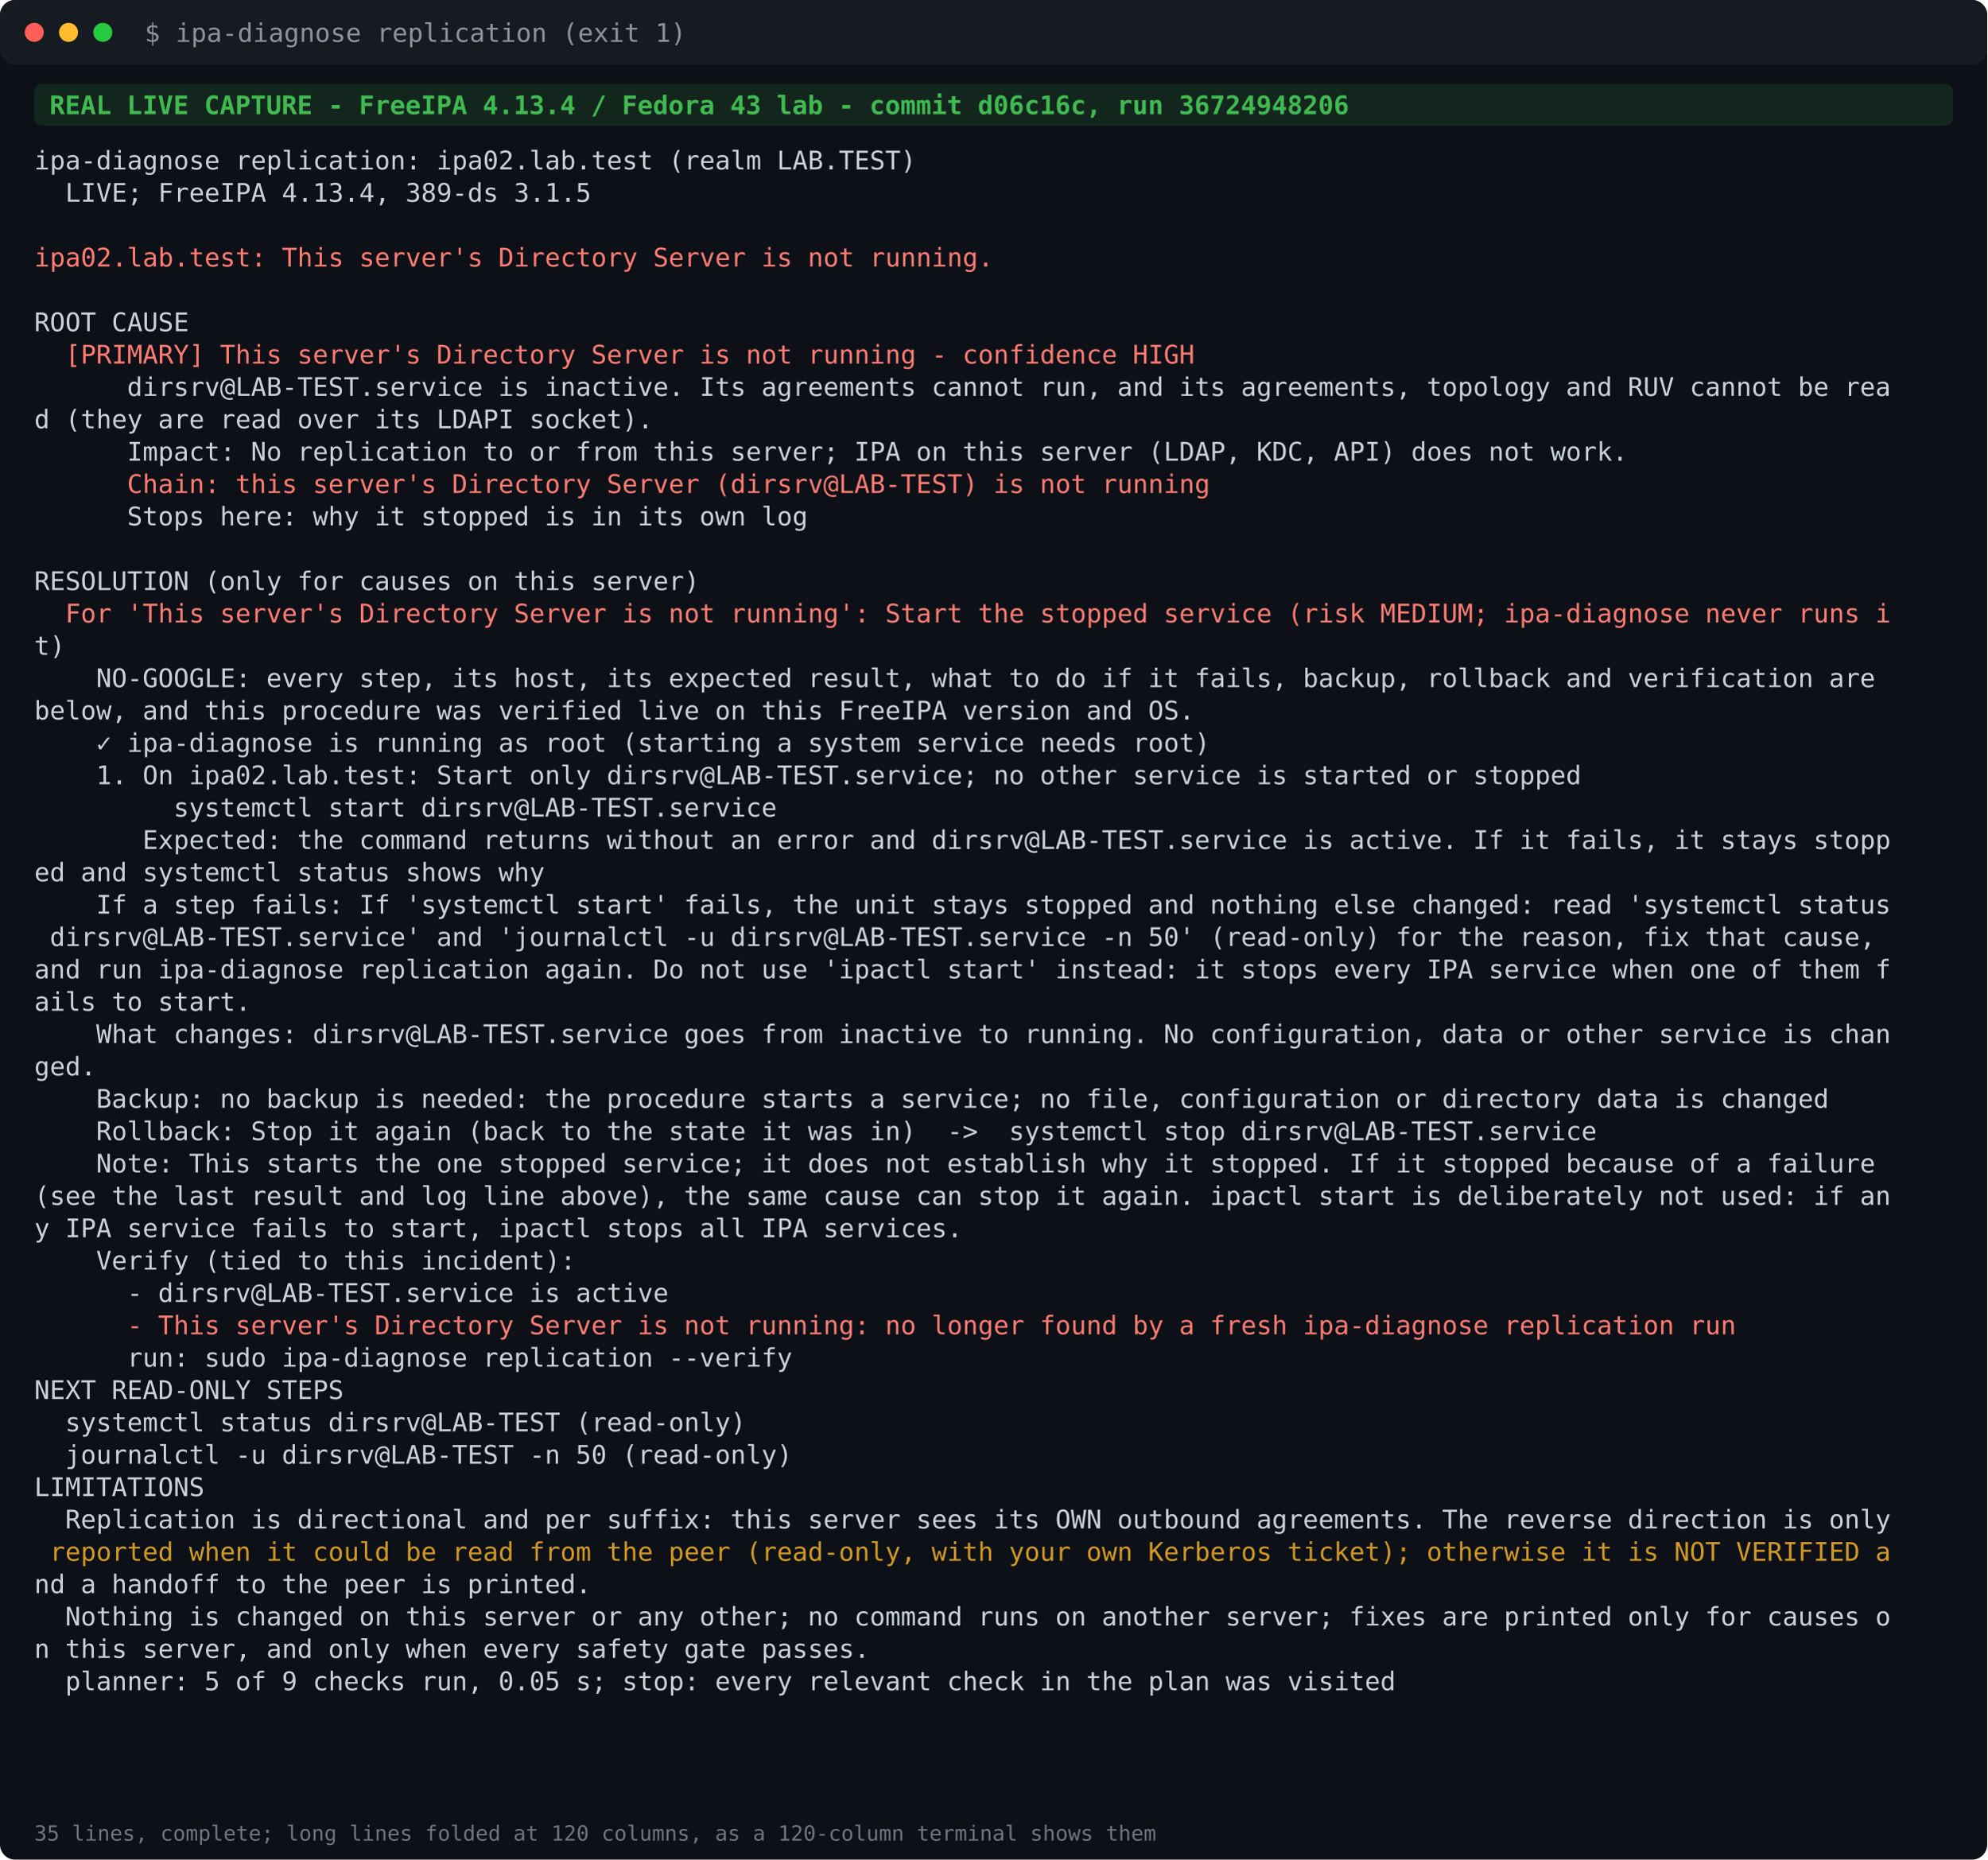
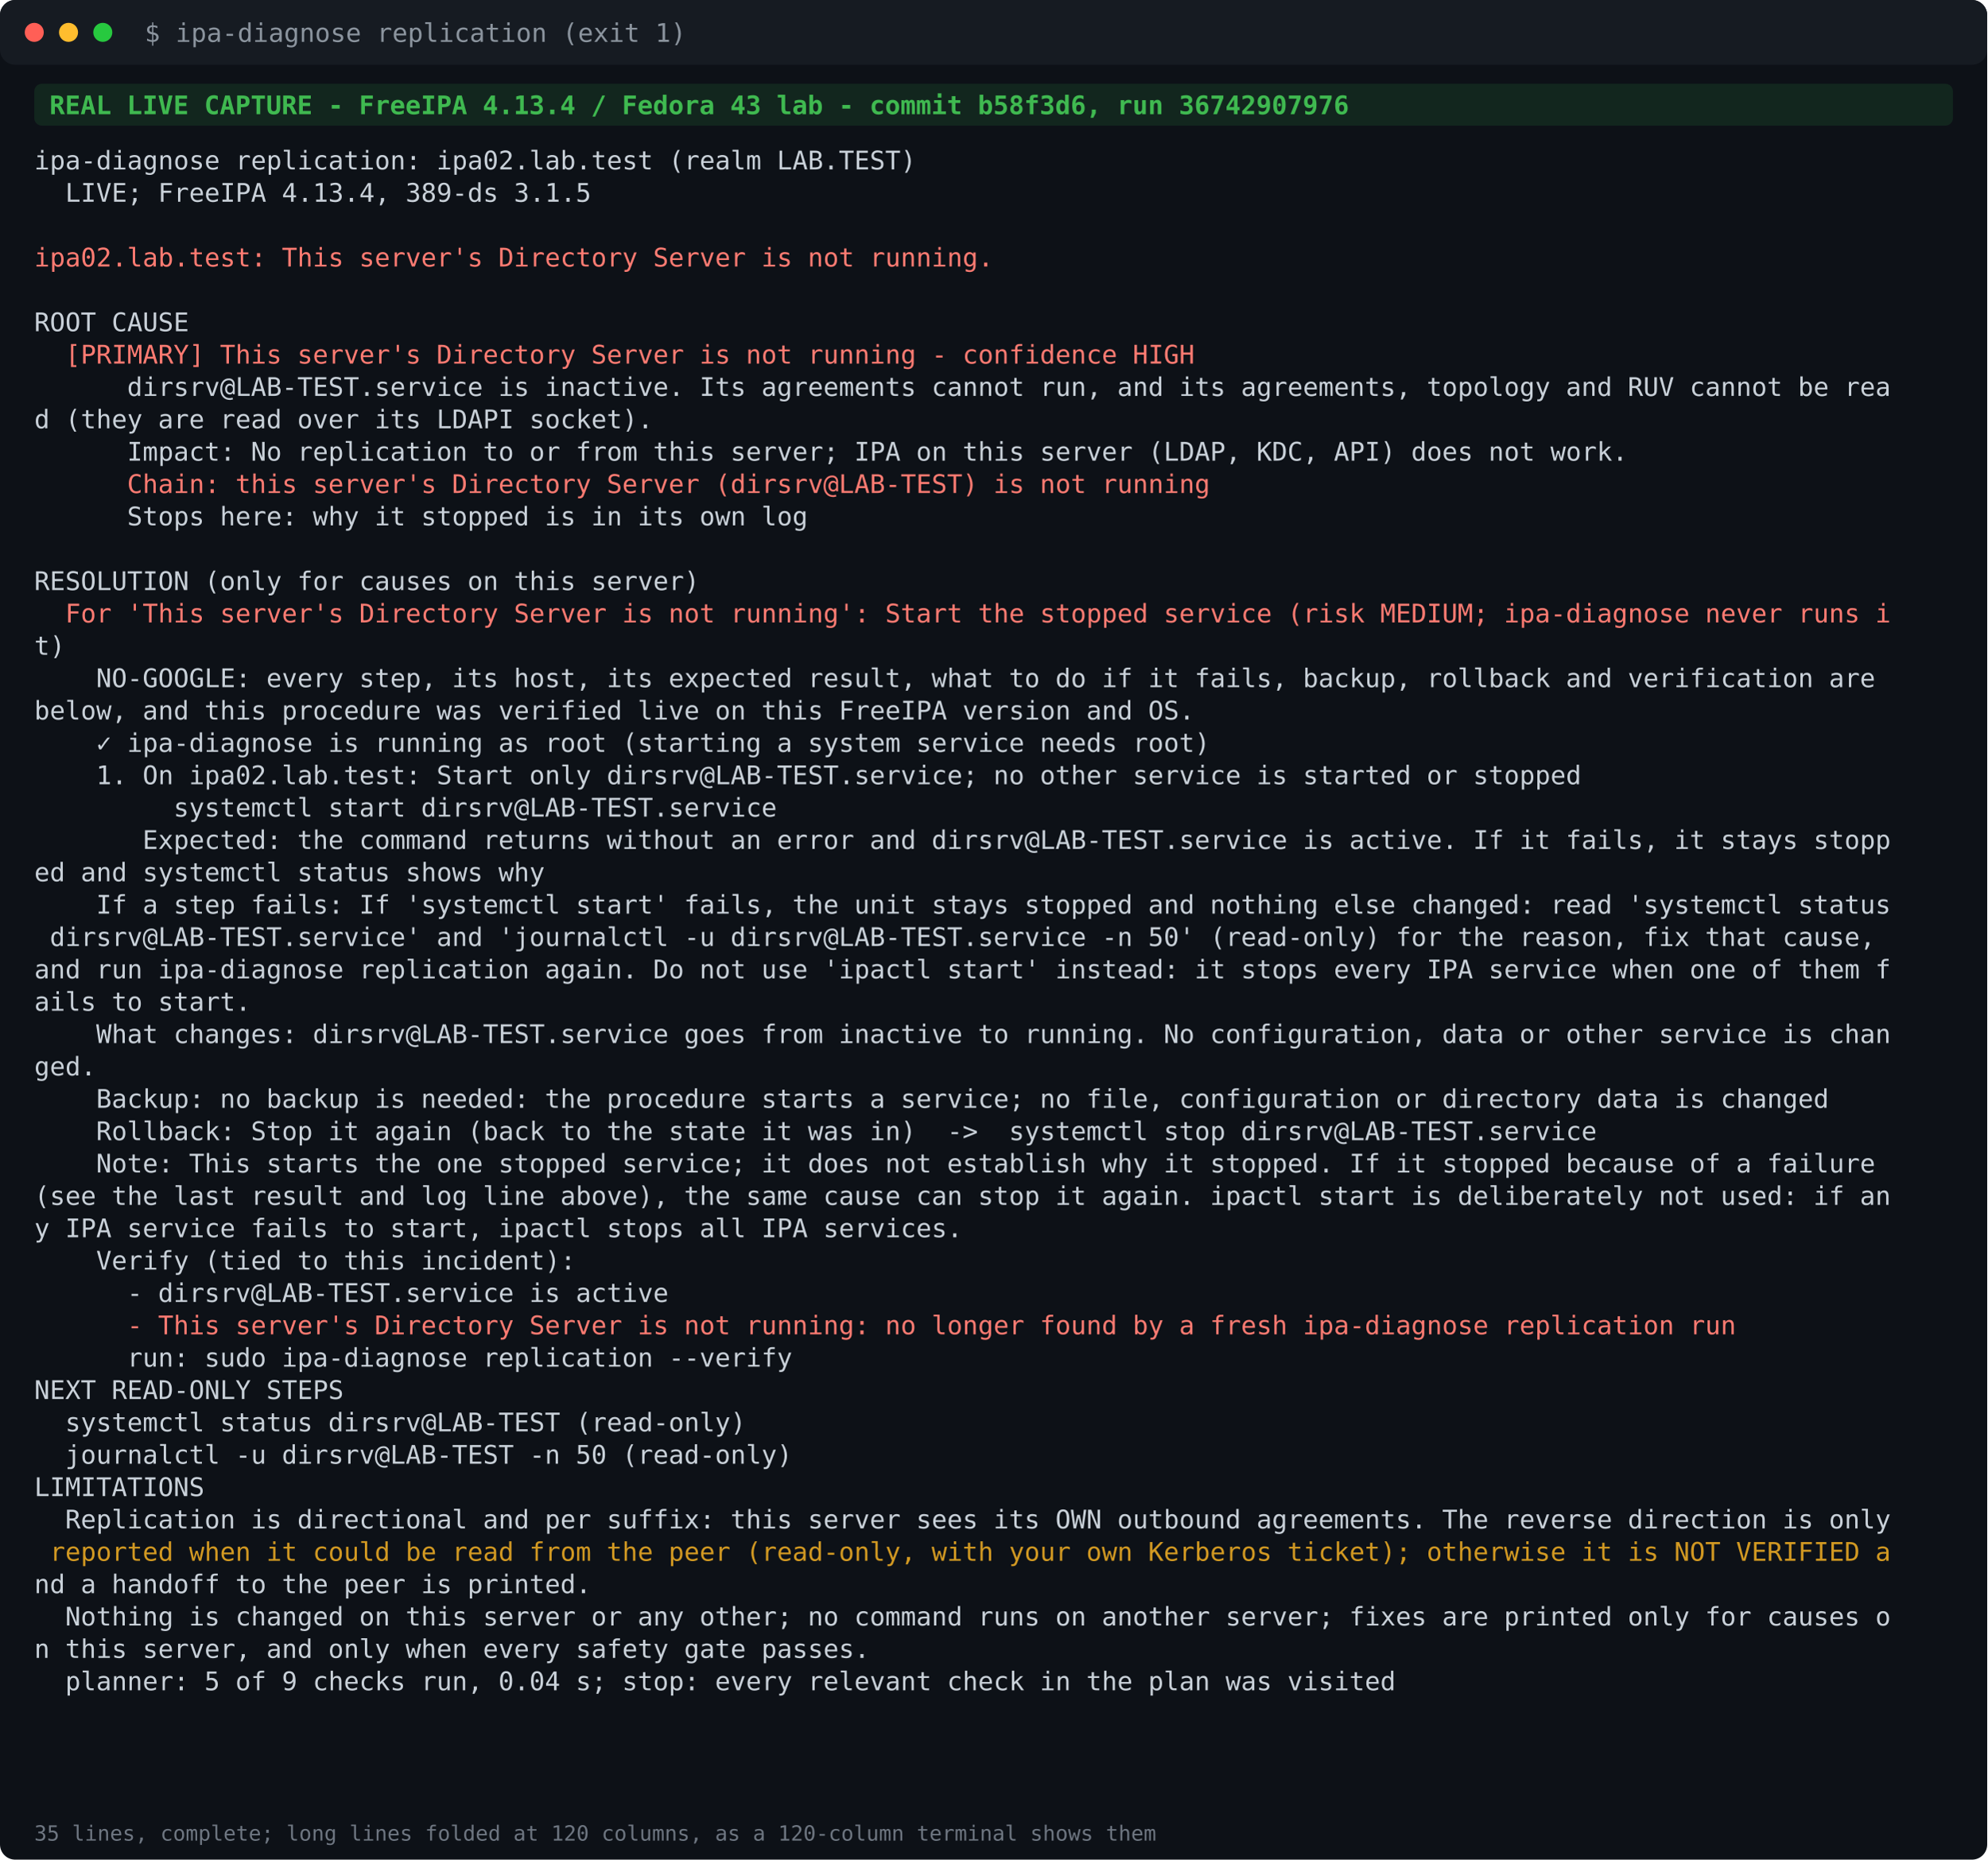
<svg xmlns="http://www.w3.org/2000/svg" width="1044" height="977" viewBox="0 0 1044 977" font-family="Consolas, Menlo, 'DejaVu Sans Mono', monospace" font-size="13.5">
  <rect width="1044" height="977" rx="8" fill="#0d1117" />
  <rect width="1044" height="34" rx="8" fill="#161b22" />
  <circle cx="18" cy="17" r="5" fill="#ff5f56" />
  <circle cx="36" cy="17" r="5" fill="#ffbd2e" />
  <circle cx="54" cy="17" r="5" fill="#27c93f" />
  <text x="76" y="22" fill="#8b949e">$ ipa-diagnose replication   (exit 1)</text>
  <rect x="18" y="44" width="1008" height="22" rx="4" fill="#12261e" />
-   <text x="26" y="60" fill="#3fb950" font-weight="bold">REAL LIVE CAPTURE - FreeIPA 4.13.4 / Fedora 43 lab - commit d06c16c, run 36724948206</text>
+   <text x="26" y="60" fill="#3fb950" font-weight="bold">REAL LIVE CAPTURE - FreeIPA 4.13.4 / Fedora 43 lab - commit b58f3d6, run 36742907976</text>
  <text x="18" y="89" fill="#c9d1d9" xml:space="preserve">ipa-diagnose replication: ipa02.lab.test (realm LAB.TEST)</text>
  <text x="18" y="106" fill="#c9d1d9" xml:space="preserve">  LIVE; FreeIPA 4.13.4, 389-ds 3.1.5</text>
  <text x="18" y="123" fill="#c9d1d9" xml:space="preserve" />
  <text x="18" y="140" fill="#ff7b72" xml:space="preserve">ipa02.lab.test: This server's Directory Server is not running.</text>
  <text x="18" y="157" fill="#c9d1d9" xml:space="preserve" />
  <text x="18" y="174" fill="#c9d1d9" xml:space="preserve">ROOT CAUSE</text>
  <text x="18" y="191" fill="#ff7b72" xml:space="preserve">  [PRIMARY] This server's Directory Server is not running - confidence HIGH</text>
  <text x="18" y="208" fill="#c9d1d9" xml:space="preserve">      dirsrv@LAB-TEST.service is inactive. Its agreements cannot run, and its agreements, topology and RUV cannot be rea</text>
  <text x="18" y="225" fill="#c9d1d9" xml:space="preserve">d (they are read over its LDAPI socket).</text>
  <text x="18" y="242" fill="#c9d1d9" xml:space="preserve">      Impact: No replication to or from this server; IPA on this server (LDAP, KDC, API) does not work.</text>
  <text x="18" y="259" fill="#ff7b72" xml:space="preserve">      Chain: this server's Directory Server (dirsrv@LAB-TEST) is not running</text>
  <text x="18" y="276" fill="#c9d1d9" xml:space="preserve">      Stops here: why it stopped is in its own log</text>
  <text x="18" y="293" fill="#c9d1d9" xml:space="preserve" />
  <text x="18" y="310" fill="#c9d1d9" xml:space="preserve">RESOLUTION (only for causes on this server)</text>
  <text x="18" y="327" fill="#ff7b72" xml:space="preserve">  For 'This server's Directory Server is not running': Start the stopped service (risk MEDIUM; ipa-diagnose never runs i</text>
  <text x="18" y="344" fill="#c9d1d9" xml:space="preserve">t)</text>
  <text x="18" y="361" fill="#c9d1d9" xml:space="preserve">    NO-GOOGLE: every step, its host, its expected result, what to do if it fails, backup, rollback and verification are </text>
  <text x="18" y="378" fill="#c9d1d9" xml:space="preserve">below, and this procedure was verified live on this FreeIPA version and OS.</text>
  <text x="18" y="395" fill="#c9d1d9" xml:space="preserve">    ✓ ipa-diagnose is running as root (starting a system service needs root)</text>
  <text x="18" y="412" fill="#c9d1d9" xml:space="preserve">    1. On ipa02.lab.test: Start only dirsrv@LAB-TEST.service; no other service is started or stopped</text>
  <text x="18" y="429" fill="#c9d1d9" xml:space="preserve">         systemctl start dirsrv@LAB-TEST.service</text>
  <text x="18" y="446" fill="#c9d1d9" xml:space="preserve">       Expected: the command returns without an error and dirsrv@LAB-TEST.service is active. If it fails, it stays stopp</text>
  <text x="18" y="463" fill="#c9d1d9" xml:space="preserve">ed and systemctl status shows why</text>
  <text x="18" y="480" fill="#c9d1d9" xml:space="preserve">    If a step fails: If 'systemctl start' fails, the unit stays stopped and nothing else changed: read 'systemctl status</text>
  <text x="18" y="497" fill="#c9d1d9" xml:space="preserve"> dirsrv@LAB-TEST.service' and 'journalctl -u dirsrv@LAB-TEST.service -n 50' (read-only) for the reason, fix that cause, </text>
  <text x="18" y="514" fill="#c9d1d9" xml:space="preserve">and run ipa-diagnose replication again. Do not use 'ipactl start' instead: it stops every IPA service when one of them f</text>
  <text x="18" y="531" fill="#c9d1d9" xml:space="preserve">ails to start.</text>
  <text x="18" y="548" fill="#c9d1d9" xml:space="preserve">    What changes: dirsrv@LAB-TEST.service goes from inactive to running. No configuration, data or other service is chan</text>
  <text x="18" y="565" fill="#c9d1d9" xml:space="preserve">ged.</text>
  <text x="18" y="582" fill="#c9d1d9" xml:space="preserve">    Backup: no backup is needed: the procedure starts a service; no file, configuration or directory data is changed</text>
  <text x="18" y="599" fill="#c9d1d9" xml:space="preserve">    Rollback: Stop it again (back to the state it was in)  -&gt;  systemctl stop dirsrv@LAB-TEST.service</text>
  <text x="18" y="616" fill="#c9d1d9" xml:space="preserve">    Note: This starts the one stopped service; it does not establish why it stopped. If it stopped because of a failure </text>
  <text x="18" y="633" fill="#c9d1d9" xml:space="preserve">(see the last result and log line above), the same cause can stop it again. ipactl start is deliberately not used: if an</text>
  <text x="18" y="650" fill="#c9d1d9" xml:space="preserve">y IPA service fails to start, ipactl stops all IPA services.</text>
  <text x="18" y="667" fill="#c9d1d9" xml:space="preserve">    Verify (tied to this incident):</text>
  <text x="18" y="684" fill="#c9d1d9" xml:space="preserve">      - dirsrv@LAB-TEST.service is active</text>
  <text x="18" y="701" fill="#ff7b72" xml:space="preserve">      - This server's Directory Server is not running: no longer found by a fresh ipa-diagnose replication run</text>
  <text x="18" y="718" fill="#c9d1d9" xml:space="preserve">      run: sudo ipa-diagnose replication --verify</text>
  <text x="18" y="735" fill="#c9d1d9" xml:space="preserve">NEXT READ-ONLY STEPS</text>
  <text x="18" y="752" fill="#c9d1d9" xml:space="preserve">  systemctl status dirsrv@LAB-TEST (read-only)</text>
  <text x="18" y="769" fill="#c9d1d9" xml:space="preserve">  journalctl -u dirsrv@LAB-TEST -n 50 (read-only)</text>
  <text x="18" y="786" fill="#c9d1d9" xml:space="preserve">LIMITATIONS</text>
  <text x="18" y="803" fill="#c9d1d9" xml:space="preserve">  Replication is directional and per suffix: this server sees its OWN outbound agreements. The reverse direction is only</text>
  <text x="18" y="820" fill="#d29922" xml:space="preserve"> reported when it could be read from the peer (read-only, with your own Kerberos ticket); otherwise it is NOT VERIFIED a</text>
  <text x="18" y="837" fill="#c9d1d9" xml:space="preserve">nd a handoff to the peer is printed.</text>
  <text x="18" y="854" fill="#c9d1d9" xml:space="preserve">  Nothing is changed on this server or any other; no command runs on another server; fixes are printed only for causes o</text>
  <text x="18" y="871" fill="#c9d1d9" xml:space="preserve">n this server, and only when every safety gate passes.</text>
-   <text x="18" y="888" fill="#c9d1d9" xml:space="preserve">  planner: 5 of 9 checks run, 0.05 s; stop: every relevant check in the plan was visited</text>
+   <text x="18" y="888" fill="#c9d1d9" xml:space="preserve">  planner: 5 of 9 checks run, 0.04 s; stop: every relevant check in the plan was visited</text>
  <text x="18" y="967" fill="#6e7681" font-size="11">35 lines, complete; long lines folded at 120 columns, as a 120-column terminal shows them</text>
</svg>
